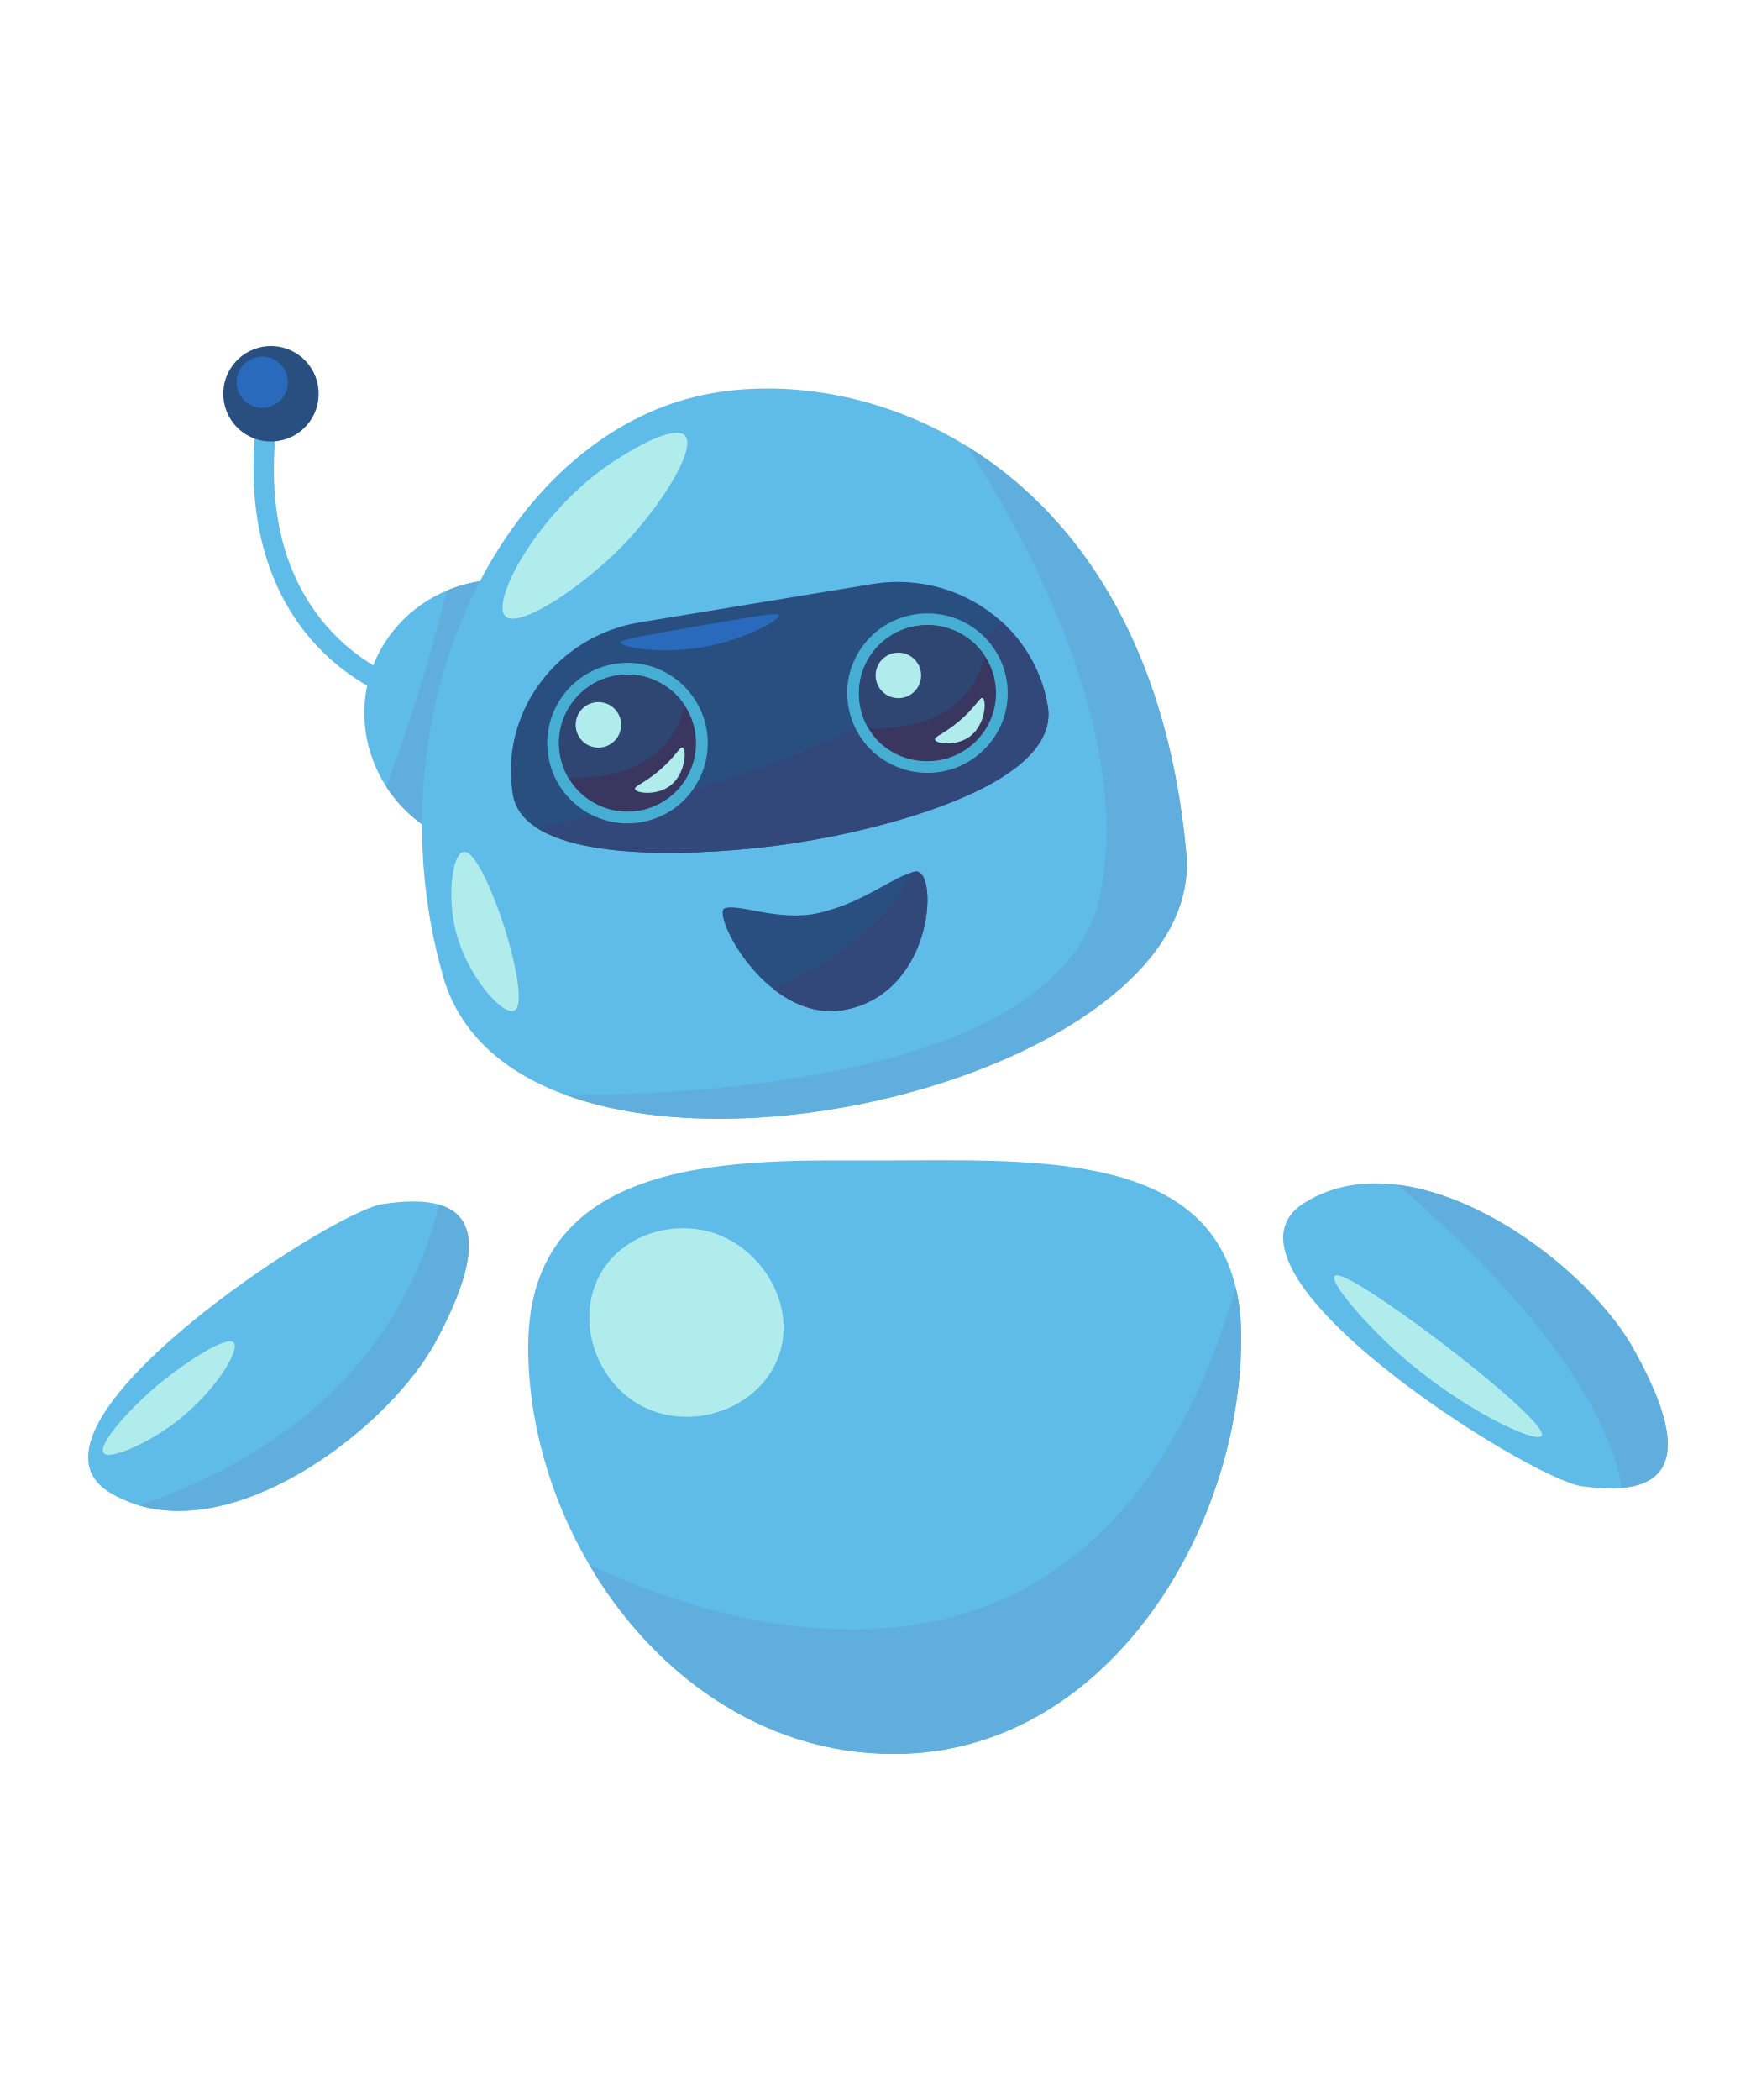
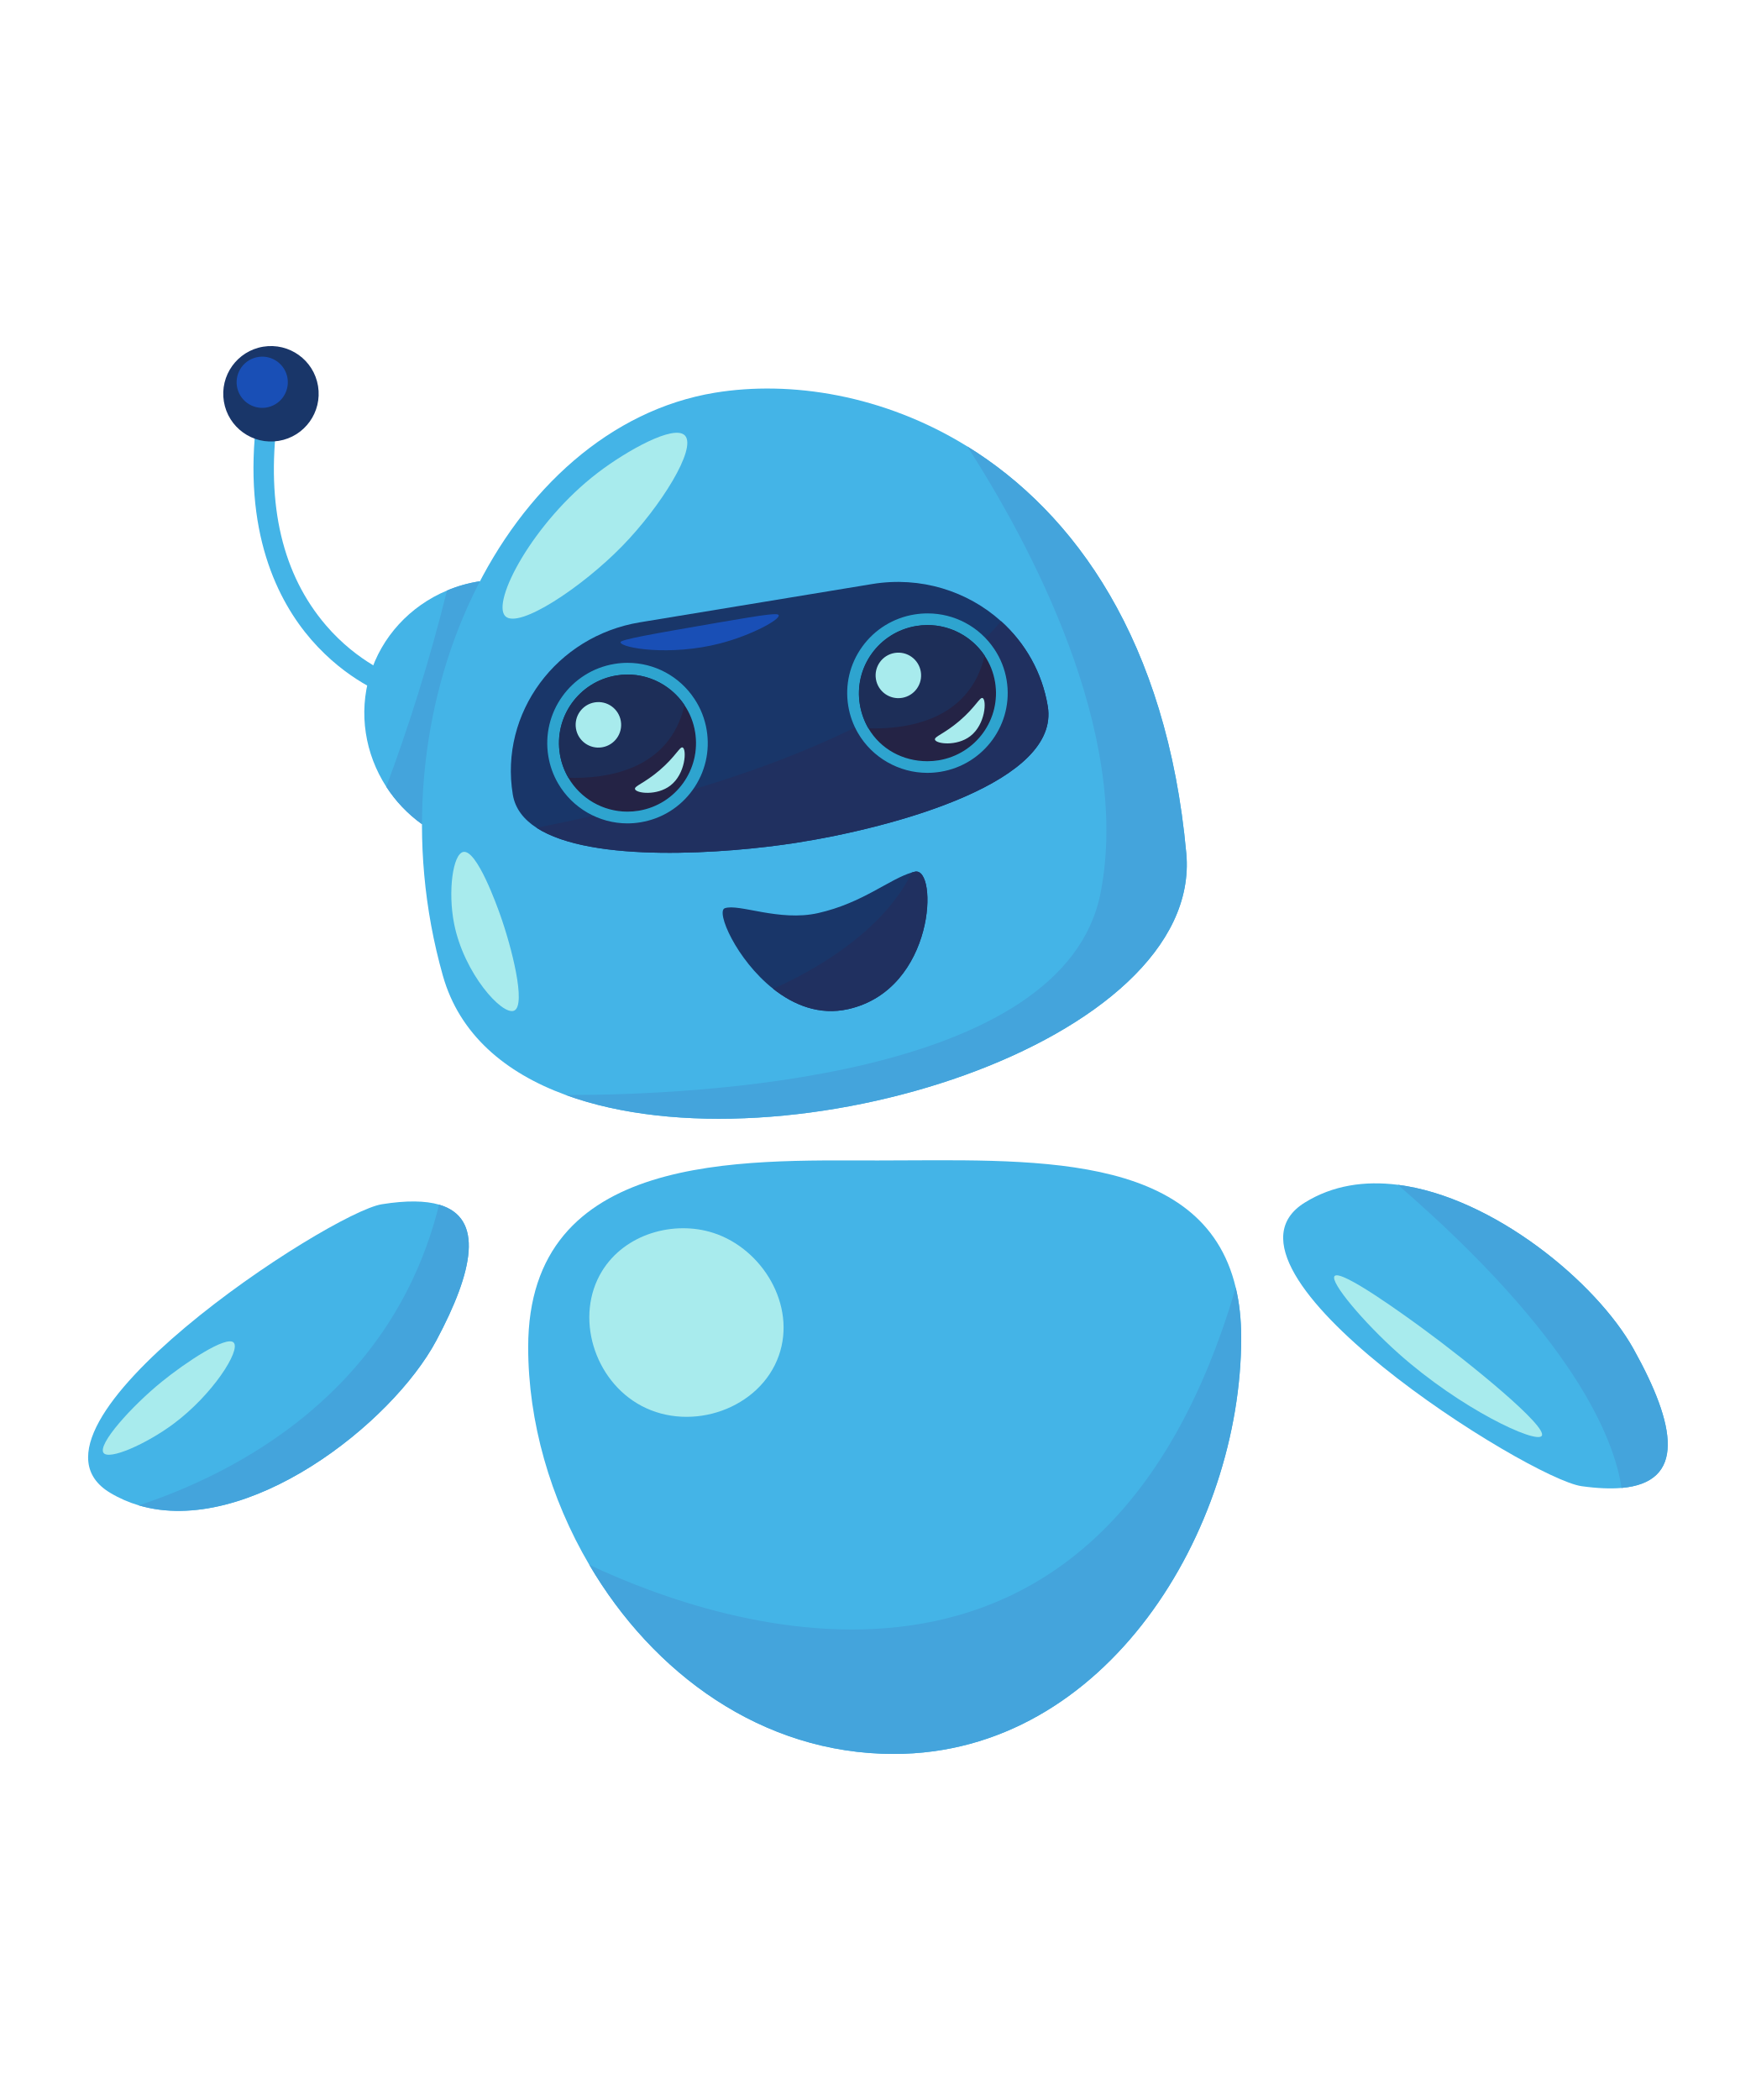
- <svg xmlns="http://www.w3.org/2000/svg" xml:space="preserve" width="218.612mm" height="261.392mm" version="1.0" style="shape-rendering:geometricPrecision; text-rendering:geometricPrecision; image-rendering:optimizeQuality; fill-rule:evenodd; clip-rule:evenodd" viewBox="0 0 21855.34 26132.15">
+ <svg xmlns="http://www.w3.org/2000/svg" xml:space="preserve" width="218.612mm" height="261.392mm" version="1.0" style="shape-rendering:geometricPrecision; text-rendering:geometricPrecision; image-rendering:optimizeQuality; fill-rule:evenodd; clip-rule:evenodd" viewBox="0 0 21861.2 26139.16">
  <defs>
    <style type="text/css">
   
    .fil0 {fill:none}
-     .fil4 {fill:#294F81;fill-rule:nonzero}
-     .fil9 {fill:#296ABD;fill-rule:nonzero}
-     .fil8 {fill:#2F4572;fill-rule:nonzero}
-     .fil5 {fill:#33487A;fill-rule:nonzero}
-     .fil6 {fill:#393760;fill-rule:nonzero}
-     .fil7 {fill:#46AED2;fill-rule:nonzero}
-     .fil2 {fill:#5FAEDE;fill-rule:nonzero}
-     .fil1 {fill:#5FBBE8;fill-rule:nonzero}
-     .fil3 {fill:#B1ECED;fill-rule:nonzero}
+     .fil4 {fill:#193669;fill-rule:nonzero}
+     .fil9 {fill:#194FB6;fill-rule:nonzero}
+     .fil8 {fill:#1D2E58;fill-rule:nonzero}
+     .fil5 {fill:#203060;fill-rule:nonzero}
+     .fil6 {fill:#242345;fill-rule:nonzero}
+     .fil7 {fill:#2EA4CF;fill-rule:nonzero}
+     .fil2 {fill:#44A4DC;fill-rule:nonzero}
+     .fil1 {fill:#44B4E7;fill-rule:nonzero}
+     .fil3 {fill:#A8EBED;fill-rule:nonzero}
   
  </style>
  </defs>
  <g id="Camada_x0020_1">
-     <rect class="fil0" width="21855.34" height="26132.15" />
+     <rect class="fil0" width="21861.2" height="26139.16" />
    <g id="_1533996932128">
-       <path class="fil1" d="M5465.27 14990.45c562.17,163.77 429.44,822.6 -34.38,1691.07 -553.95,1037.47 -2356.75,2448.55 -3702.78,2051.21 -0.4,0 -0.4,0 -0.4,0 -122.65,-36.43 -241.13,-87.4 -354.95,-155.32 -1362.53,-812.7 2729.05,-3488.01 3379.74,-3591.83 308.2,-49.52 542.39,-44.88 712.77,4.87z" />
-       <path class="fil2" d="M5465.27 14990.45c562.17,163.77 429.44,822.6 -34.38,1691.07 -553.95,1037.47 -2356.75,2448.55 -3702.78,2051.21 1203.5,-399.16 3156.28,-1395.19 3737.16,-3742.28z" />
-       <path class="fil3" d="M2013.85 17193.78c290.17,-235.71 806.54,-580.49 894.93,-486.48 90.29,95.76 -263.4,651.62 -753.92,1014.27 -334.81,247.58 -794.95,450.9 -865.51,358.7 -79.87,-104.73 346.11,-578.74 724.5,-886.49z" />
-       <path class="fil1" d="M15449.25 16647.75c0,2381.09 -1670.52,5178.18 -4324.67,5178.18 -1644.74,0 -2998.25,-1007.08 -3789.35,-2353.13 -486.56,-826.55 -760.92,-1780.96 -760.92,-2708.83 0,-2439.58 2662.52,-2323.28 4349.84,-2323.28 1850.56,0 4047.37,-141.78 4456.95,1581.46 44.88,185.97 68.15,393.61 68.15,625.6z" />
-       <path class="fil2" d="M15449.25 16647.75c0,2381.09 -1670.52,5178.18 -4324.67,5178.18 -1644.74,0 -2998.25,-1007.08 -3789.35,-2353.13 1648.31,775.71 6343.64,2382.92 8045.87,-3450.66 44.88,185.97 68.15,393.61 68.15,625.6z" />
-       <path class="fil3" d="M7493.27 15817.93c-344.71,562.23 -100.92,1362.24 491.13,1676.37 625.75,332.01 1477.1,34.38 1709.78,-625.59 220.95,-626.74 -204.84,-1329.32 -815.08,-1526.55 -489.37,-157.9 -1099.16,8.45 -1385.83,475.77z" />
-       <path class="fil1" d="M20331.98 16785.11c533.5,955.86 653.51,1660.71 -148.69,1730.7 -137.75,11.87 -302.8,5.17 -497.52,-21.98 -652.76,-91.96 -4793.6,-2689.74 -3446.41,-3528.24 348.21,-216.61 747.83,-274.42 1160.16,-222.09 1183.05,150.98 2469.02,1210.67 2932.45,2041.62z" />
-       <path class="fil2" d="M20331.98 16785.11c533.5,955.86 653.51,1660.71 -148.69,1730.7 -91.81,-617.77 -591,-1873.31 -2783.76,-3772.32 1183.05,150.98 2469.02,1210.67 2932.45,2041.62z" />
-       <path class="fil3" d="M17692.29 16519.89c598.37,436.43 1576.51,1233.78 1497.87,1347.8 -70.81,102.6 -1011,-336.42 -1785.3,-1027.66 -431.42,-384.94 -856.22,-888.77 -793.24,-961.03 78.26,-90.28 894.47,505.27 1080.67,640.9z" />
-       <path class="fil1" d="M5252.44 10256.5c-180.03,-129.24 -329.57,-288.04 -444.27,-465.96 -264.16,-408.37 -346.99,-915.61 -205.07,-1387.96 144.14,-479.18 502.01,-862.46 960.58,-1054.21 129.46,-54.69 267.35,-94.01 410.88,-115.38 633.13,1809.04 -722.13,3023.5 -722.13,3023.5z" />
-       <path class="fil2" d="M5252.44 10256.5c-180.03,-129.24 -329.57,-288.04 -444.27,-465.96 135.46,-363.19 268.27,-748.21 394.91,-1153.69 139.56,-447.08 258.68,-877.74 360.6,-1288.47 129.46,-54.69 267.35,-94.01 410.88,-115.38 -240.73,1007.66 -481.39,2015.62 -722.13,3023.5z" />
-       <path class="fil1" d="M14765.77 10617.48c215.7,2355.68 -4994.77,4004.23 -7723.24,3008.74 -758.09,-276.48 -1324.51,-757.8 -1529.88,-1484.02 -944.61,-3340.44 795.3,-6828.22 3384.33,-7255.08 938.51,-154.48 2099.81,23.12 3143.52,668.42 1337.68,826.02 2483.61,2418.74 2725.27,5061.93z" />
-       <path class="fil1" d="M4832.89 8654.5c-20.69,-7.23 -511.73,-178.66 -959.81,-695.88 -410.05,-473.39 -860.1,-1338.21 -675.5,-2771.28l253.05 32.71c-137.74,1069.26 66.25,1930.8 606.44,2561.27 402.89,470.05 853.93,630.24 858.42,631.69l-82.6 241.49z" />
-       <path class="fil4" d="M3958.57 4803.54c53.33,323.63 -165.82,629.32 -489.37,682.57 -323.64,53.48 -629.26,-165.74 -682.57,-489.38 -53.33,-323.63 165.74,-629.02 489.37,-682.57 323.64,-53.17 629.25,166.04 682.57,489.38z" />
-       <path class="fil4" d="M13041.84 8789.59c76.98,467.08 -388.37,839.33 -1021.12,1119 -666.52,295.04 -1518.63,487.33 -2118.6,580.42 -858.96,133.03 -2537.62,256.86 -3223.69,-188.26 -160.87,-104.42 -267.13,-240.05 -295.65,-413.84 -83.45,-505.88 51.8,-998.68 338.01,-1386.82 286.22,-387.61 723.5,-670.17 1243.83,-756.05l2891.37 -476.37c604.85,-99.71 1188.84,88.84 1604.29,462.76 299.67,269.86 511.73,635.72 581.55,1059.16z" />
-       <path class="fil5" d="M13041.84 8789.59c76.98,467.08 -388.37,839.33 -1021.12,1119 -666.52,295.04 -1518.63,487.33 -2118.6,580.42 -858.96,133.03 -2537.62,256.86 -3223.69,-188.26 1690.23,-331.16 4531.79,-1085.46 5781.85,-2570.32 299.67,269.86 511.73,635.72 581.55,1059.16z" />
-       <path class="fil2" d="M14765.77 10617.48c215.7,2355.68 -4994.77,4004.23 -7723.24,3008.74 1567.09,1.75 6199.43,-190.61 6655.95,-2513.06 392.55,-1997.05 -889.83,-4364.07 -1657.98,-5557.62 1337.68,826.02 2483.61,2418.74 2725.27,5061.93z" />
-       <path class="fil3" d="M6291.28 7669.43c167.94,159.36 953.19,-361.21 1453.68,-874.32 479.64,-491.43 932.51,-1217.05 780,-1376.09 -135.38,-141.17 -724.33,189.16 -1083.63,463.28 -804.43,613.75 -1332.98,1613.87 -1150.05,1787.13z" />
-       <path class="fil3" d="M5652.45 11495.53c122.68,618.68 599.96,1146.47 746.99,1080.82 154.4,-68.83 -33.62,-800.84 -175.32,-1196.81 -40.61,-113.64 -289.4,-808.91 -456.52,-778.26 -131.5,23.96 -194.64,493.72 -115.15,894.25z" />
-       <path class="fil6" d="M12385.75 8493.17c76.67,464.74 -238.08,903.76 -702.88,980.43 -359.31,59.02 -702.88,-115.08 -875.93,-411.87 -50.88,-87.32 -87.17,-185.36 -104.58,-290.93 -76.59,-465.04 238.08,-903.83 703.19,-980.5 342.12,-56.36 671.23,97.5 850.73,368.74 64.81,97.51 109.3,211.44 129.47,334.13z" />
-       <path class="fil7" d="M11545.2 7633c-54.39,0 -109.3,4.64 -163.38,13.32 -263.33,43.05 -494.02,185.66 -649.49,400.83 -155.47,215.48 -217.23,477.82 -173.8,739.24 19.85,120.02 61.08,233.97 122.54,338.7 178.13,303.63 508.39,492.26 861.85,492.26 54.46,0 109.53,-4.63 163.68,-13.31 543.38,-89.07 912.59,-600.42 822.99,-1140.15 -23.13,-139.64 -74.62,-269.78 -153.12,-386.62 -185.05,-278 -495.92,-444.27 -831.27,-444.27l0 0zm-1.14 144.59c289.63,0 556.23,147.25 711.09,380.08 64.88,96.59 110.44,207.95 130.6,329.65 76.67,461.61 -238.08,897.75 -702.88,973.88 -47.01,7.46 -93.78,11.26 -139.95,11.26 -306.38,0 -583.31,-152.43 -733.68,-408.68 -50.97,-86.78 -89.46,-195.85 -106.87,-300.81 -76.59,-461.55 238.08,-897.45 703.19,-973.81 46.93,-7.54 92.49,-11.57 138.5,-11.57l0 0z" />
-       <path class="fil8" d="M12255.9 8158.51c-189.01,811.26 -973.81,918.28 -1446.67,905.27 -51.2,-87.08 -87.86,-184.82 -105.65,-290.69 -78.12,-464.52 235.11,-904.38 699.91,-982.49 341.97,-57.5 671.92,97.2 852.41,367.91z" />
-       <path class="fil3" d="M11461.3 8358.63c25.48,154.18 -79.03,299.98 -233.28,325.38 -154.33,25.48 -300.06,-78.95 -325.46,-233.35 -25.4,-154.18 79.1,-299.99 233.36,-325.39 154.32,-25.47 299.98,78.95 325.38,233.36z" />
-       <path class="fil3" d="M12231.03 8686.6c50.82,23.2 36.9,326.52 -152.95,473.17 -168.62,130.15 -425.95,97.5 -440.55,44.57 -10.73,-39.09 114.63,-70.88 306,-234.57 201.41,-172.35 252.21,-299.37 287.5,-283.17z" />
-       <path class="fil6" d="M8652.14 9108.36c76.67,464.74 -238.08,903.76 -702.88,980.43 -359.23,59.25 -702.88,-115.15 -875.92,-411.87 -50.89,-87.32 -87.17,-185.36 -104.58,-290.93 -76.59,-464.82 238.07,-903.84 703.18,-980.51 342.13,-56.36 670.1,99.26 849.6,370.8 64.87,97.51 110.44,209.39 130.59,332.08z" />
-       <path class="fil7" d="M7811.6 8248.19c-54.4,0 -109.3,4.56 -163.38,13.54 -543.54,89.68 -912.82,604.54 -823.29,1147.99 19.85,120.56 61.07,235.41 122.53,340.67 178.13,305.69 508.47,495.77 861.93,495.77 54.47,0 109.52,-4.64 163.61,-13.62 263.24,-43.43 493.79,-186.58 649.26,-403.5 155.39,-216.62 217.16,-481 173.79,-744.48 -23.19,-140.26 -74.68,-271.24 -153.18,-388.98 -185.06,-279.98 -495.92,-447.39 -831.27,-447.39l0 0zm-1.14 145.43c289.71,0 556.22,148.39 711.09,382.66 64.87,97.51 110.44,209.39 130.59,332.08 76.67,464.74 -238.08,903.76 -702.88,980.43 -47,7.53 -93.77,11.26 -139.87,11.26 -306.46,0 -585.66,-165.14 -736.04,-423.13 -50.89,-87.32 -87.17,-185.36 -104.58,-290.93 -76.59,-464.82 238.07,-903.84 703.18,-980.51 46.93,-7.76 92.42,-11.86 138.51,-11.86l0 0z" />
-       <path class="fil8" d="M8520.56 8774.83c-189.01,811.26 -972.06,917.14 -1444.93,904.37 -51.19,-87.32 -87.85,-185.05 -105.64,-290.93 -78.12,-464.51 235.11,-904.37 699.98,-982.48 341.9,-57.5 670.18,98.04 850.59,369.04z" />
-       <path class="fil3" d="M7727.7 8973.8c25.48,154.18 -79.03,299.99 -233.36,325.39 -154.25,25.47 -299.99,-78.96 -325.38,-233.36 -25.41,-154.18 79.02,-299.99 233.35,-325.46 154.33,-25.41 299.99,79.03 325.39,233.43z" />
-       <path class="fil3" d="M8497.43 9301.79c50.81,23.19 36.89,326.52 -152.96,473.17 -168.69,130.14 -425.94,97.5 -440.54,44.57 -10.73,-39.09 114.62,-70.88 305.99,-234.58 201.41,-172.35 252.22,-299.37 287.51,-283.16z" />
-       <path class="fil9" d="M9692.5 7656.13c17.42,54.69 -339.08,248.71 -724.87,349.35 -625.82,163.46 -1241.31,58.19 -1244.35,-13.84 -1.45,-33.02 399.77,-102.99 1202.22,-241.81 644.69,-111.66 757.87,-122.31 766.99,-93.7z" />
-       <path class="fil9" d="M2963.78 4864.01c59.17,165.66 241.57,252.22 407.3,192.89 165.74,-59.25 252.06,-241.5 192.89,-407.53 -59.24,-165.66 -241.64,-251.91 -407.38,-192.59 -165.66,59.02 -252.06,241.5 -192.81,407.23z" />
-       <path class="fil4" d="M10556.56 12557.8c-355.96,80.16 -676.12,-49.98 -932.51,-252.98 -460.17,-363.87 -715.13,-962.85 -602.79,-1002.79 174.94,-61.3 676.87,169.23 1160.7,60.47 555.92,-124.97 886.79,-423.44 1168.6,-505.58 12.55,-3.73 24.79,-6.92 37.19,-9.81 290.17,-65.11 261.05,1465.47 -831.19,1710.69z" />
-       <path class="fil5" d="M10556.56 12557.8c-355.96,80.16 -676.12,-49.98 -932.51,-252.98 461.54,-205.67 1351.91,-684.02 1726.51,-1447.9 12.55,-3.73 24.79,-6.92 37.19,-9.81 290.17,-65.11 261.05,1465.47 -831.19,1710.69z" />
+       <path class="fil1" d="M5466.74 14994.47c562.32,163.81 429.56,822.82 -34.39,1691.52 -554.1,1037.75 -2357.38,2449.21 -3703.77,2051.76 -0.4,0 -0.4,0 -0.4,0 -122.68,-36.44 -241.19,-87.42 -355.05,-155.36 -1362.9,-812.92 2729.78,-3488.95 3380.65,-3592.79 308.28,-49.53 542.54,-44.89 712.96,4.87z" />
+       <path class="fil2" d="M5466.74 14994.47c562.32,163.81 429.56,822.82 -34.39,1691.52 -554.1,1037.75 -2357.38,2449.21 -3703.77,2051.76 1203.82,-399.27 3157.13,-1395.56 3738.16,-3743.28z" />
+       <path class="fil3" d="M2014.39 17198.39c290.25,-235.77 806.76,-580.65 895.17,-486.61 90.31,95.79 -263.47,651.79 -754.12,1014.54 -334.9,247.65 -795.16,451.02 -865.74,358.8 -79.89,-104.76 346.2,-578.9 724.69,-886.73z" />
+       <path class="fil1" d="M15453.39 16652.22c0,2381.73 -1670.97,5179.57 -4325.83,5179.57 -1645.18,0 -2999.05,-1007.35 -3790.37,-2353.76 -486.69,-826.77 -761.12,-1781.44 -761.12,-2709.56 0,-2440.23 2663.23,-2323.9 4351.01,-2323.9 1851.06,0 4048.46,-141.82 4458.15,1581.88 44.89,186.02 68.17,393.72 68.17,625.77l-0.01 0z" />
+       <path class="fil2" d="M15453.39 16652.22c0,2381.73 -1670.97,5179.57 -4325.83,5179.57 -1645.18,0 -2999.05,-1007.35 -3790.37,-2353.76 1648.75,775.92 6345.34,2383.56 8048.03,-3451.59 44.89,186.02 68.17,393.72 68.17,625.77l0 0.01z" />
+       <path class="fil3" d="M7495.28 15822.17c-344.8,562.38 -100.95,1362.61 491.26,1676.82 625.92,332.1 1477.5,34.39 1710.24,-625.76 221.01,-626.91 -204.89,-1329.68 -815.3,-1526.96 -489.5,-157.94 -1099.45,8.45 -1386.2,475.9z" />
+       <path class="fil1" d="M20337.43 16789.61c533.64,956.12 653.69,1661.16 -148.73,1731.16 -137.79,11.87 -302.88,5.17 -497.65,-21.99 -652.94,-91.98 -4794.89,-2690.46 -3447.33,-3529.19 348.3,-216.67 748.03,-274.49 1160.47,-222.15 1183.37,151.02 2469.68,1210.99 2933.24,2042.17z" />
+       <path class="fil2" d="M20337.43 16789.61c533.64,956.12 653.69,1661.16 -148.73,1731.16 -91.83,-617.94 -591.16,-1873.81 -2784.51,-3773.33 1183.37,151.02 2469.68,1210.99 2933.24,2042.17z" />
+       <path class="fil3" d="M17697.03 16524.32c598.53,436.55 1576.93,1234.11 1498.27,1348.16 -70.83,102.63 -1011.27,-336.51 -1785.78,-1027.94 -431.54,-385.04 -856.45,-889.01 -793.45,-961.29 78.28,-90.3 894.71,505.41 1080.96,641.07z" />
+       <path class="fil1" d="M5253.85 10259.25c-180.08,-129.27 -329.66,-288.12 -444.39,-466.08 -264.23,-408.48 -347.08,-915.86 -205.12,-1388.33 144.18,-479.31 502.14,-862.69 960.84,-1054.49 129.49,-54.7 267.42,-94.04 410.99,-115.41 633.3,1809.53 -722.32,3024.31 -722.32,3024.31z" />
+       <path class="fil2" d="M5253.85 10259.25c-180.08,-129.27 -329.66,-288.12 -444.39,-466.08 135.5,-363.29 268.34,-748.41 395.02,-1154 139.6,-447.2 258.75,-877.98 360.7,-1288.82 129.49,-54.7 267.42,-94.04 410.99,-115.41 -240.79,1007.93 -481.52,2016.16 -722.32,3024.31z" />
+       <path class="fil1" d="M14769.73 10620.33c215.76,2356.31 -4996.11,4005.3 -7725.31,3009.55 -758.29,-276.55 -1324.87,-758 -1530.29,-1484.42 -944.86,-3341.34 795.51,-6830.05 3385.24,-7257.03 938.76,-154.52 2100.37,23.13 3144.36,668.6 1338.04,826.24 2484.28,2419.39 2726,5063.29l0 0.01z" />
+       <path class="fil1" d="M4834.19 8656.82c-20.7,-7.23 -511.87,-178.71 -960.07,-696.07 -410.16,-473.52 -860.33,-1338.57 -675.68,-2772.02l253.12 32.72c-137.78,1069.55 66.27,1931.32 606.6,2561.96 403,470.18 854.16,630.41 858.65,631.86l-82.62 241.55z" />
+       <path class="fil4" d="M3959.63 4804.83c53.34,323.72 -165.86,629.49 -489.5,682.75 -323.73,53.49 -629.43,-165.78 -682.75,-489.51 -53.34,-323.72 165.78,-629.19 489.5,-682.75 323.73,-53.18 629.42,166.08 682.75,489.51z" />
+       <path class="fil4" d="M13045.34 8791.95c77,467.21 -388.47,839.56 -1021.39,1119.3 -666.7,295.12 -1519.04,487.46 -2119.17,580.58 -859.19,133.07 -2538.3,256.93 -3224.55,-188.31 -160.91,-104.45 -267.2,-240.11 -295.73,-413.95 -83.47,-506.02 51.81,-998.95 338.1,-1387.19 286.3,-387.71 723.69,-670.35 1244.16,-756.25l2892.15 -476.5c605.01,-99.74 1189.16,88.86 1604.72,462.88 299.75,269.93 511.87,635.89 581.71,1059.44z" />
+       <path class="fil5" d="M13045.34 8791.95c77,467.21 -388.47,839.56 -1021.39,1119.3 -666.7,295.12 -1519.04,487.46 -2119.17,580.58 -859.19,133.07 -2538.3,256.93 -3224.55,-188.31 1690.68,-331.25 4533.01,-1085.75 5783.4,-2571.01 299.75,269.93 511.87,635.89 581.71,1059.44z" />
+       <path class="fil2" d="M14769.73 10620.33c215.76,2356.31 -4996.11,4005.3 -7725.31,3009.55 1567.51,1.75 6201.09,-190.66 6657.73,-2513.73 392.66,-1997.59 -890.07,-4365.24 -1658.42,-5559.11 1338.04,826.24 2484.28,2419.39 2726,5063.29z" />
+       <path class="fil3" d="M6292.97 7671.49c167.99,159.4 953.45,-361.31 1454.07,-874.55 479.77,-491.56 932.76,-1217.38 780.21,-1376.46 -135.42,-141.21 -724.52,189.21 -1083.92,463.4 -804.65,613.91 -1333.34,1614.3 -1150.36,1787.61z" />
+       <path class="fil3" d="M5653.97 11498.61c122.71,618.85 600.12,1146.78 747.19,1081.11 154.44,-68.85 -33.63,-801.05 -175.37,-1197.13 -40.62,-113.67 -289.48,-809.13 -456.64,-778.47 -131.54,23.97 -194.69,493.85 -115.18,894.49z" />
+       <path class="fil6" d="M12389.07 8495.45c76.69,464.86 -238.14,904 -703.07,980.69 -359.41,59.04 -703.07,-115.11 -876.16,-411.98 -50.89,-87.34 -87.19,-185.41 -104.61,-291.01 -76.61,-465.16 238.14,-904.07 703.38,-980.76 342.21,-56.38 671.41,97.53 850.96,368.84 64.83,97.54 109.33,211.5 129.5,334.22z" />
+       <path class="fil7" d="M11548.3 7635.05c-54.4,0 -109.33,4.64 -163.42,13.32 -263.4,43.06 -494.15,185.71 -649.66,400.94 -155.51,215.54 -217.29,477.95 -173.85,739.44 19.86,120.05 61.1,234.03 122.57,338.79 178.18,303.71 508.53,492.39 862.08,492.39 54.47,0 109.56,-4.63 163.72,-13.31 543.53,-89.09 912.83,-600.58 823.21,-1140.46 -23.14,-139.68 -74.64,-269.85 -153.16,-386.72 -185.1,-278.07 -496.05,-444.39 -831.49,-444.39l0 0zm-1.14 144.63c289.71,0 556.38,147.29 711.28,380.18 64.9,96.62 110.47,208.01 130.64,329.74 76.69,461.73 -238.14,897.99 -703.07,974.14 -47.02,7.46 -93.81,11.26 -139.99,11.26 -306.46,0 -583.47,-152.47 -733.88,-408.79 -50.98,-86.8 -89.48,-195.9 -106.9,-300.89 -76.61,-461.67 238.14,-897.69 703.38,-974.07 46.94,-7.54 92.51,-11.57 138.54,-11.57l0 0z" />
+       <path class="fil8" d="M12259.19 8160.7c-189.06,811.48 -974.07,918.53 -1447.06,905.51 -51.21,-87.1 -87.88,-184.87 -105.68,-290.77 -78.14,-464.64 235.17,-904.62 700.1,-982.75 342.06,-57.52 672.1,97.23 852.64,368.01z" />
+       <path class="fil3" d="M11464.37 8360.87c25.49,154.22 -79.05,300.06 -233.34,325.47 -154.37,25.49 -300.14,-78.97 -325.55,-233.41 -25.41,-154.22 79.12,-300.07 233.42,-325.48 154.36,-25.48 300.06,78.97 325.47,233.42z" />
+       <path class="fil3" d="M12234.31 8688.93c50.83,23.21 36.91,326.61 -152.99,473.3 -168.67,130.18 -426.06,97.53 -440.67,44.58 -10.73,-39.1 114.66,-70.9 306.08,-234.63 201.46,-172.4 252.28,-299.45 287.58,-283.25z" />
+       <path class="fil6" d="M8654.46 9110.8c76.69,464.86 -238.14,904 -703.07,980.69 -359.33,59.27 -703.07,-115.18 -876.15,-411.98 -50.9,-87.34 -87.19,-185.41 -104.61,-291.01 -76.61,-464.94 238.13,-904.08 703.37,-980.77 342.22,-56.38 670.28,99.29 849.83,370.9 64.89,97.54 110.47,209.45 130.63,332.17z" />
+       <path class="fil7" d="M7813.69 8250.4c-54.41,0 -109.33,4.56 -163.42,13.54 -543.69,89.7 -913.06,604.7 -823.51,1148.3 19.86,120.59 61.09,235.47 122.56,340.76 178.18,305.77 508.61,495.9 862.16,495.9 54.48,0 109.55,-4.64 163.65,-13.62 263.31,-43.44 493.92,-186.63 649.43,-403.61 155.43,-216.68 217.22,-481.13 173.84,-744.68 -23.2,-140.3 -74.7,-271.31 -153.22,-389.08 -185.11,-280.06 -496.05,-447.51 -831.49,-447.51l0 0zm-1.14 145.47c289.79,0 556.37,148.43 711.28,382.76 64.89,97.54 110.47,209.45 130.63,332.17 76.69,464.86 -238.14,904 -703.07,980.69 -47.01,7.53 -93.8,11.26 -139.91,11.26 -306.54,0 -585.82,-165.18 -736.24,-423.24 -50.9,-87.34 -87.19,-185.41 -104.61,-291.01 -76.61,-464.94 238.13,-904.08 703.37,-980.77 46.94,-7.76 92.44,-11.86 138.55,-11.86l0 0z" />
+       <path class="fil8" d="M8522.84 8777.18c-189.06,811.48 -972.32,917.39 -1445.32,904.61 -51.2,-87.34 -87.87,-185.1 -105.67,-291.01 -78.14,-464.63 235.17,-904.61 700.17,-982.74 341.99,-57.52 670.36,98.07 850.82,369.14z" />
+       <path class="fil3" d="M7729.77 8976.21c25.49,154.22 -79.05,300.07 -233.42,325.48 -154.29,25.48 -300.07,-78.98 -325.47,-233.42 -25.42,-154.22 79.04,-300.07 233.41,-325.55 154.37,-25.42 300.07,79.05 325.48,233.49z" />
+       <path class="fil3" d="M8499.71 9304.29c50.82,23.2 36.9,326.61 -153,473.3 -168.74,130.17 -426.05,97.53 -440.66,44.58 -10.73,-39.1 114.65,-70.9 306.07,-234.64 201.46,-172.4 252.29,-299.45 287.59,-283.24z" />
+       <path class="fil9" d="M9695.1 7658.18c17.42,54.7 -339.17,248.78 -725.06,349.44 -625.99,163.5 -1241.64,58.21 -1244.68,-13.84 -1.45,-33.03 399.88,-103.02 1202.54,-241.87 644.86,-111.69 758.07,-122.34 767.2,-93.73z" />
+       <path class="fil9" d="M2964.57 4865.32c59.19,165.7 241.63,252.29 407.41,192.94 165.78,-59.27 252.13,-241.56 192.94,-407.64 -59.26,-165.7 -241.7,-251.98 -407.49,-192.64 -165.7,59.04 -252.13,241.56 -192.86,407.34z" />
+       <path class="fil4" d="M10559.39 12561.17c-356.06,80.18 -676.3,-49.99 -932.76,-253.05 -460.29,-363.97 -715.32,-963.11 -602.95,-1003.06 174.99,-61.32 677.05,169.28 1161.01,60.49 556.07,-125 887.03,-423.55 1168.91,-505.72 12.55,-3.73 24.8,-6.92 37.2,-9.81 290.25,-65.13 261.12,1465.86 -831.41,1711.15z" />
+       <path class="fil5" d="M10559.39 12561.17c-356.06,80.18 -676.3,-49.99 -932.76,-253.05 461.66,-205.73 1352.27,-684.2 1726.97,-1448.29 12.55,-3.73 24.8,-6.92 37.2,-9.81 290.25,-65.13 261.12,1465.86 -831.41,1711.15z" />
    </g>
  </g>
</svg>
